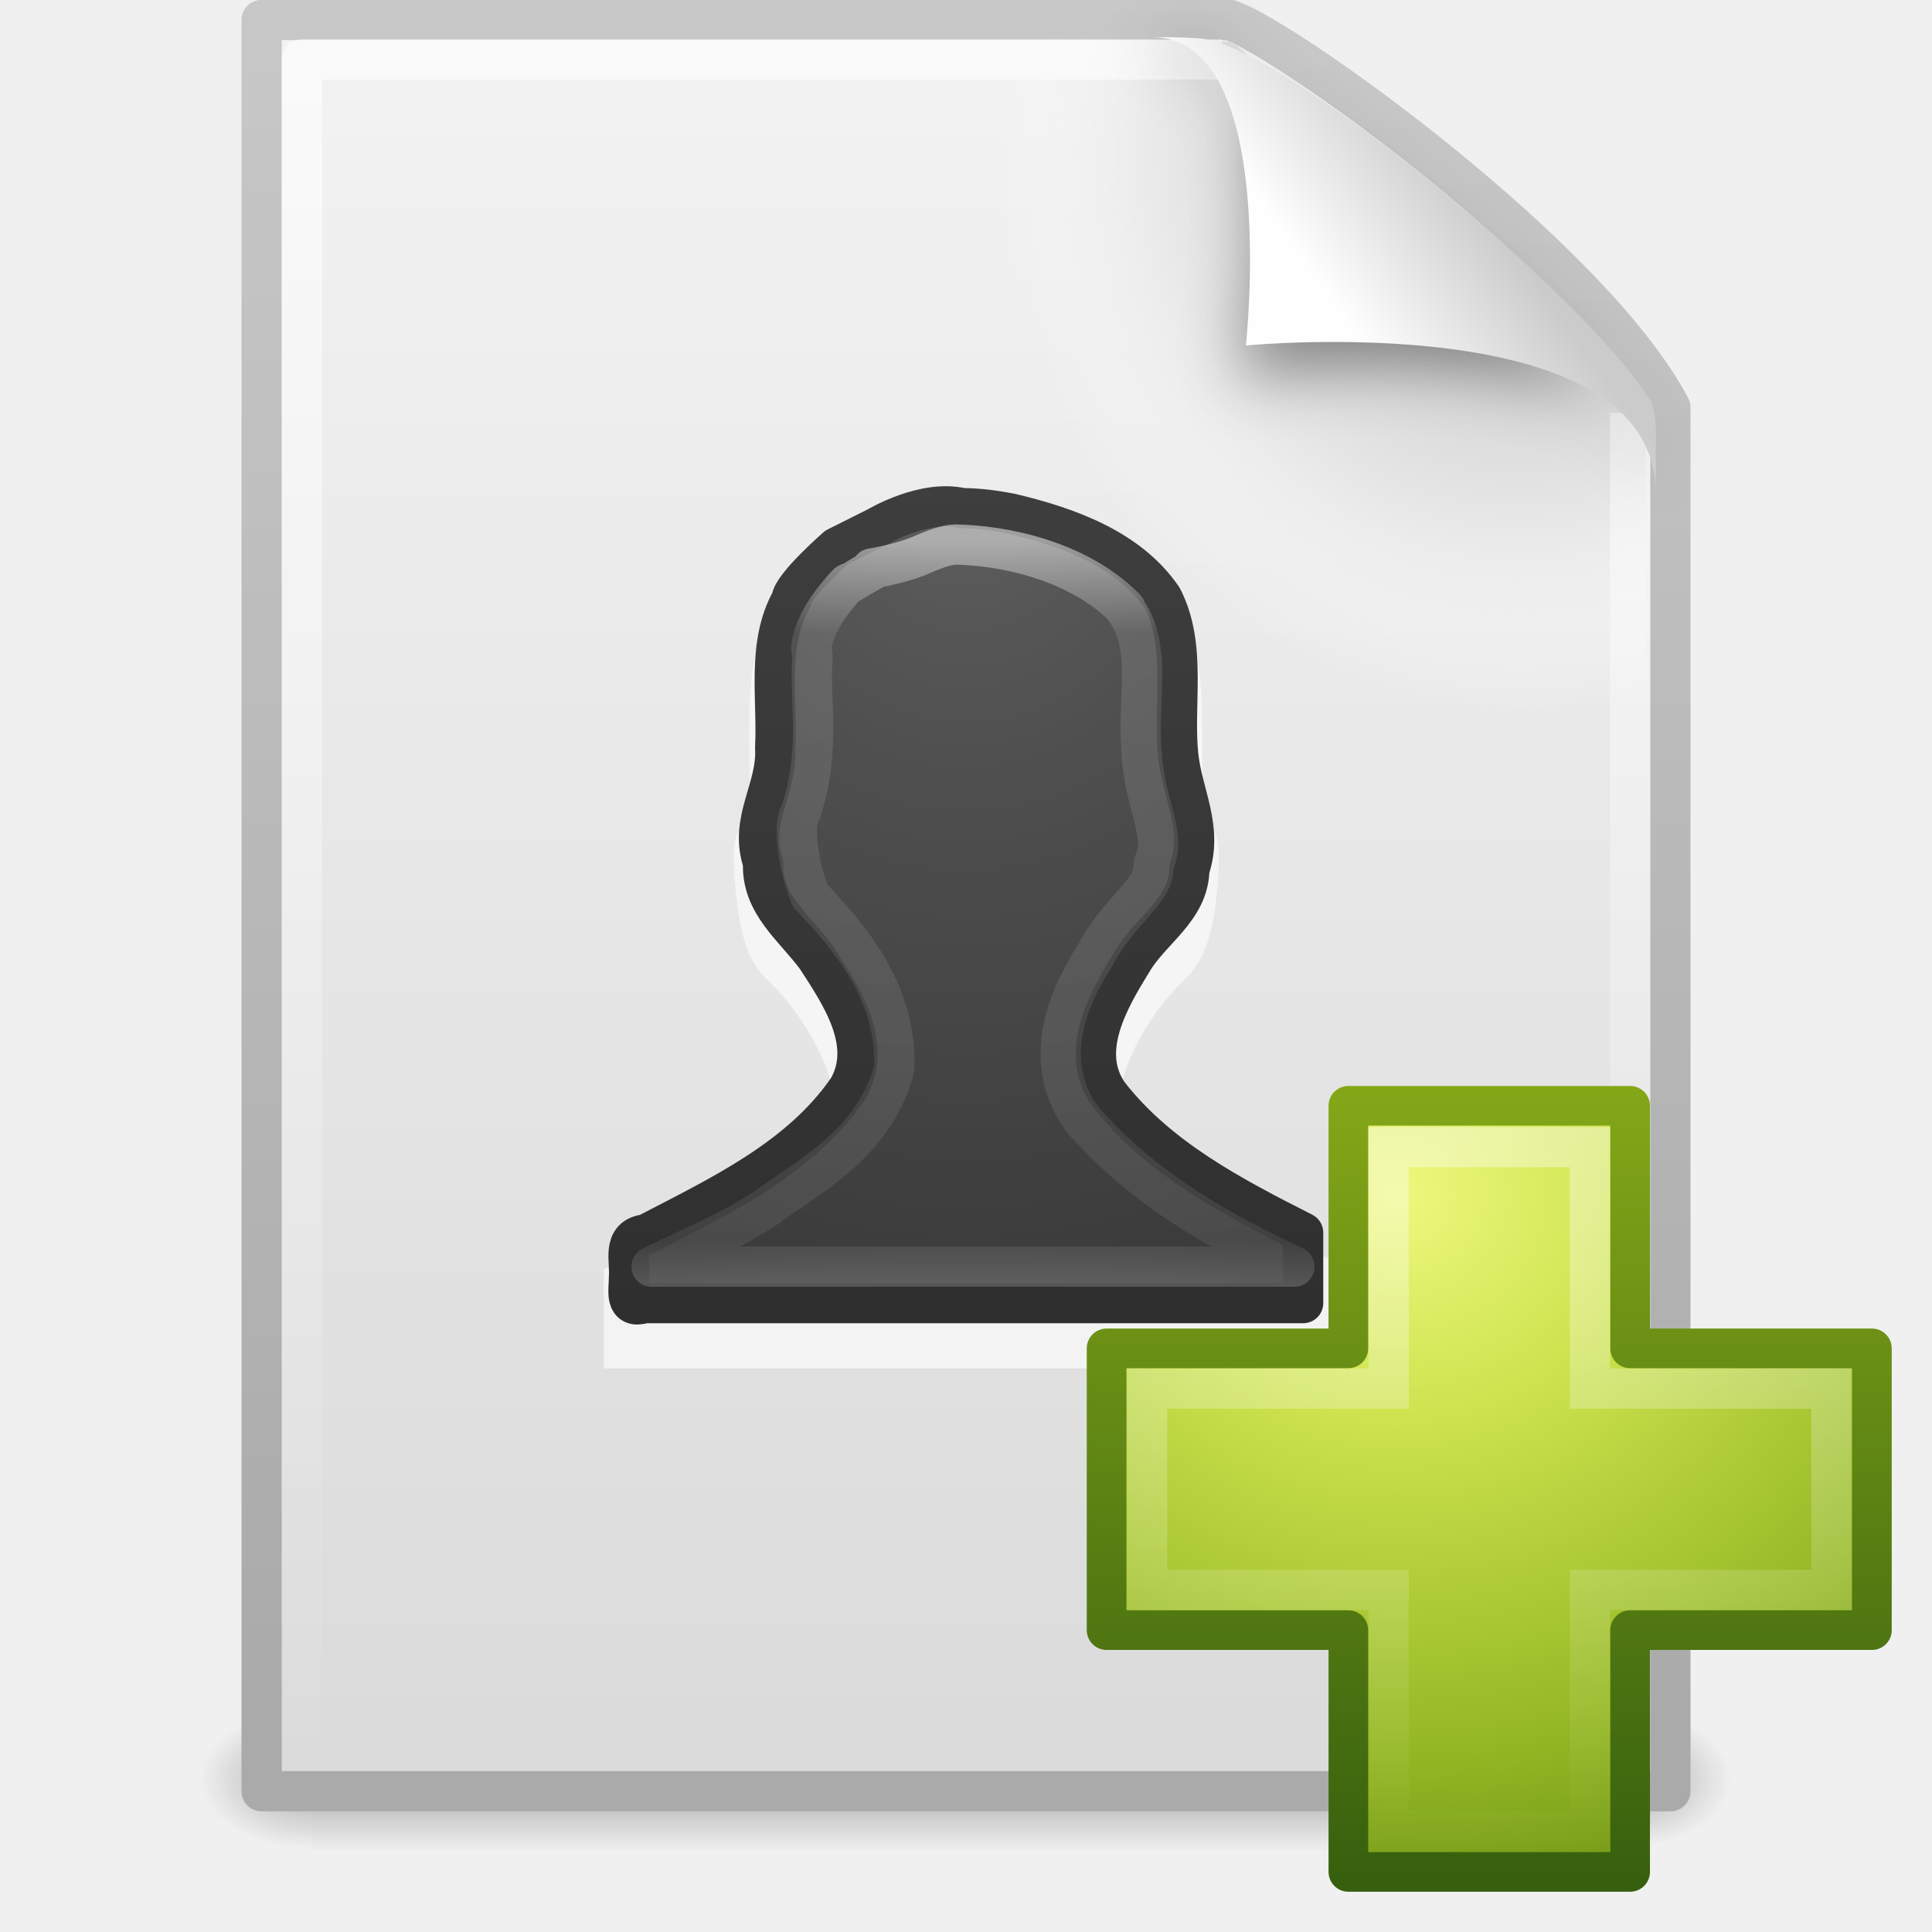
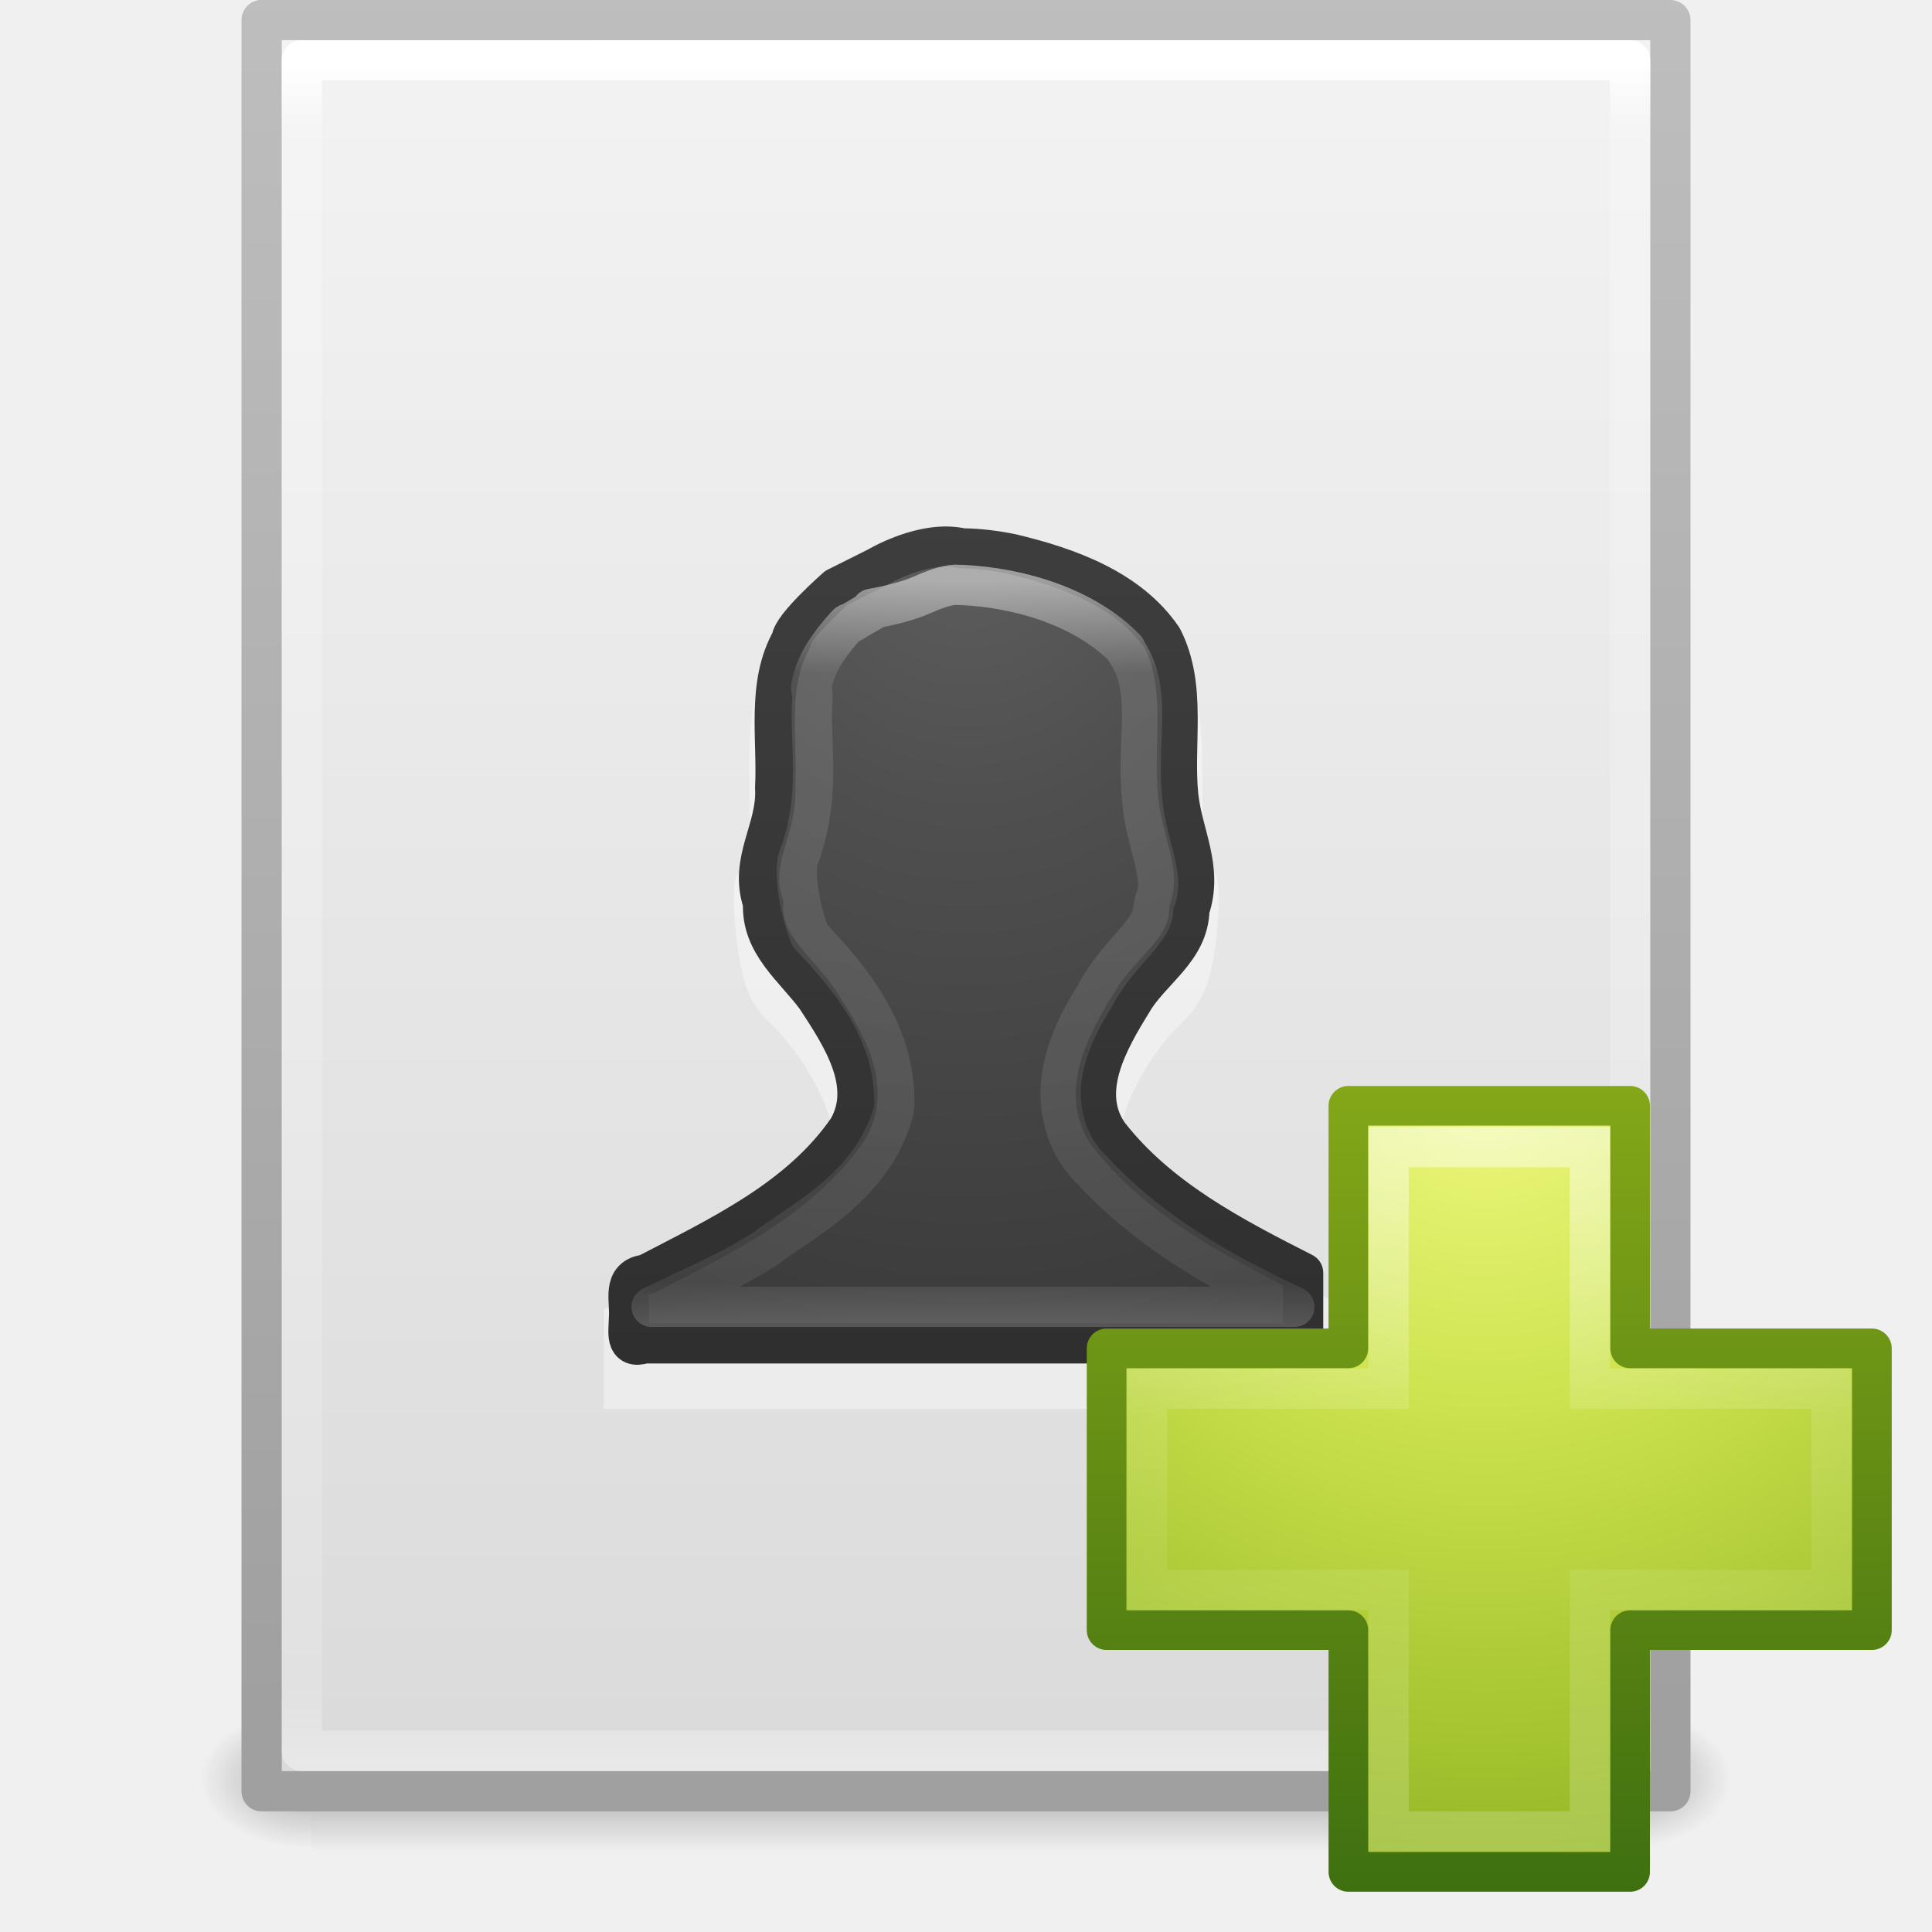
- <svg xmlns="http://www.w3.org/2000/svg" xmlns:xlink="http://www.w3.org/1999/xlink" version="1.0" width="48" height="48" id="svg4486">
-   <defs id="defs4488">
+ <svg xmlns="http://www.w3.org/2000/svg" xmlns:xlink="http://www.w3.org/1999/xlink" width="48px" height="48px" id="svg4112" version="1.1">
+   <defs id="defs4114">
+     <linearGradient xlink:href="#linearGradient3977" id="linearGradient3988" gradientUnits="userSpaceOnUse" gradientTransform="matrix(0.8918919,0,0,1.135135,2.5946,-4.743232)" x1="24" y1="5.564" x2="24" y2="43" />
+     <linearGradient id="linearGradient3977">
+       <stop offset="0" style="stop-color:#ffffff;stop-opacity:1;" id="stop3979" />
+       <stop id="stop3981" style="stop-color:#ffffff;stop-opacity:0.235;" offset="0.036" />
+       <stop offset="0.951" style="stop-color:#ffffff;stop-opacity:0.157;" id="stop3983" />
+       <stop offset="1" style="stop-color:#ffffff;stop-opacity:0.392;" id="stop3985" />
+     </linearGradient>
+     <linearGradient xlink:href="#linearGradient3600" id="linearGradient3322" gradientUnits="userSpaceOnUse" gradientTransform="matrix(1,0,0,0.9561695,-9.9999999e-8,-1.914922)" x1="25.132" y1="0.985" x2="25.132" y2="47.013" />
+     <linearGradient id="linearGradient3600">
+       <stop id="stop3602" style="stop-color:#f4f4f4;stop-opacity:1" offset="0" />
+       <stop id="stop3604" style="stop-color:#dbdbdb;stop-opacity:1" offset="1" />
+     </linearGradient>
+     <linearGradient xlink:href="#linearGradient3104" id="linearGradient3324" gradientUnits="userSpaceOnUse" gradientTransform="matrix(0.8074968,0,0,0.8948322,59.41023,-2.980553)" x1="-51.786" y1="50.786" x2="-51.786" y2="2.906" />
+     <linearGradient id="linearGradient3104">
+       <stop id="stop3106" style="stop-color:#a0a0a0;stop-opacity:1;" offset="0" />
+       <stop id="stop3108" style="stop-color:#bebebe;stop-opacity:1;" offset="1" />
+     </linearGradient>
+     <radialGradient xlink:href="#linearGradient5060" id="radialGradient3327" gradientUnits="userSpaceOnUse" gradientTransform="matrix(0.02303995,0,0,0.01470022,26.36088,37.04018)" cx="605.714" cy="486.648" fx="605.714" fy="486.648" r="117.143" />
+     <linearGradient id="linearGradient5060">
+       <stop id="stop5062" style="stop-color:#000000;stop-opacity:1" offset="0" />
+       <stop id="stop5064" style="stop-color:#000000;stop-opacity:0" offset="1" />
+     </linearGradient>
+     <radialGradient xlink:href="#linearGradient5060" id="radialGradient3330" gradientUnits="userSpaceOnUse" gradientTransform="matrix(-0.02303994,0,0,0.01470022,21.62311,37.04018)" cx="605.714" cy="486.648" fx="605.714" fy="486.648" r="117.143" />
    <linearGradient id="linearGradient5048">
      <stop id="stop5050" style="stop-color:#000000;stop-opacity:0" offset="0" />
      <stop id="stop5056" style="stop-color:#000000;stop-opacity:1" offset="0.5" />
      <stop id="stop5052" style="stop-color:#000000;stop-opacity:0" offset="1" />
    </linearGradient>
-     <linearGradient id="linearGradient5060">
-       <stop id="stop5062" style="stop-color:#000000;stop-opacity:1" offset="0" />
-       <stop id="stop5064" style="stop-color:#000000;stop-opacity:0" offset="1" />
+     <linearGradient y2="609.505" x2="302.857" y1="366.648" x1="302.857" gradientTransform="matrix(0.06732488,0,0,0.01470022,-0.3411391,37.04015)" gradientUnits="userSpaceOnUse" id="linearGradient4110" xlink:href="#linearGradient5048" />
+     <linearGradient xlink:href="#linearGradient3195" id="linearGradient3275" gradientUnits="userSpaceOnUse" gradientTransform="matrix(0.8918919,0,0,1.054054,0.594596,-1.297285)" x1="24" y1="14.916" x2="24" y2="32.596" />
+     <linearGradient id="linearGradient3195">
+       <stop id="stop3197" style="stop-color:#ffffff;stop-opacity:1" offset="0" />
+       <stop id="stop3199" style="stop-color:#ffffff;stop-opacity:0.235" offset="0.123" />
+       <stop id="stop3201" style="stop-color:#ffffff;stop-opacity:0.157" offset="0.937" />
+       <stop id="stop3203" style="stop-color:#ffffff;stop-opacity:0.392" offset="1" />
    </linearGradient>
-     <linearGradient id="linearGradient3104">
-       <stop id="stop3106" style="stop-color:#aaaaaa;stop-opacity:1" offset="0" />
-       <stop id="stop3108" style="stop-color:#c8c8c8;stop-opacity:1" offset="1" />
+     <radialGradient xlink:href="#linearGradient2867-449-88-871-390-598-476-591-434-148-57-177-641-289-620-227-114-444-680-744-8-7" id="radialGradient3278" gradientUnits="userSpaceOnUse" gradientTransform="matrix(0,1.478163,-1.264196,0,34.68227,-3.631552)" cx="10.904" cy="8.45" fx="10.904" fy="8.45" r="20" />
+     <linearGradient id="linearGradient2867-449-88-871-390-598-476-591-434-148-57-177-641-289-620-227-114-444-680-744-8-7">
+       <stop id="stop5430-8-6" style="stop-color:#5f5f5f;stop-opacity:1" offset="0" />
+       <stop id="stop5432-3-5" style="stop-color:#4f4f4f;stop-opacity:1" offset="0.262" />
+       <stop id="stop5434-1-6" style="stop-color:#3b3b3b;stop-opacity:1" offset="0.705" />
+       <stop id="stop5436-8-9" style="stop-color:#2b2b2b;stop-opacity:1" offset="1" />
    </linearGradient>
-     <linearGradient id="linearGradient3600">
-       <stop id="stop3602" style="stop-color:#f4f4f4;stop-opacity:1" offset="0" />
-       <stop id="stop3604" style="stop-color:#dbdbdb;stop-opacity:1" offset="1" />
-     </linearGradient>
-     <radialGradient cx="102" cy="112.305" r="139.559" id="XMLID_8_" gradientUnits="userSpaceOnUse">
-       <stop id="stop41" style="stop-color:#b7b8b9;stop-opacity:1" offset="0" />
-       <stop id="stop47" style="stop-color:#ececec;stop-opacity:1" offset="0.189" />
-       <stop id="stop49" style="stop-color:#fafafa;stop-opacity:0" offset="0.257" />
-       <stop id="stop51" style="stop-color:#ffffff;stop-opacity:0" offset="0.301" />
-       <stop id="stop53" style="stop-color:#fafafa;stop-opacity:0" offset="0.531" />
-       <stop id="stop55" style="stop-color:#ebecec;stop-opacity:0" offset="0.845" />
-       <stop id="stop57" style="stop-color:#e1e2e3;stop-opacity:0" offset="1" />
-     </radialGradient>
-     <linearGradient id="linearGradient3211">
-       <stop id="stop3213" style="stop-color:#ffffff;stop-opacity:1" offset="0" />
-       <stop id="stop3215" style="stop-color:#ffffff;stop-opacity:0" offset="1" />
-     </linearGradient>
-     <linearGradient id="linearGradient8589">
-       <stop id="stop8591" style="stop-color:#fefefe;stop-opacity:1" offset="0" />
-       <stop id="stop8593" style="stop-color:#cbcbcb;stop-opacity:1" offset="1" />
-     </linearGradient>
-     <linearGradient x1="32.892" y1="8.059" x2="36.358" y2="5.457" id="linearGradient3312" xlink:href="#linearGradient8589" gradientUnits="userSpaceOnUse" gradientTransform="matrix(0.9976985,0,0,1.040687,0.1638029,-1.105794)" />
-     <linearGradient x1="24" y1="2" x2="24" y2="46.017" id="linearGradient3316" xlink:href="#linearGradient3211" gradientUnits="userSpaceOnUse" gradientTransform="matrix(1,0,0,0.9777778,0,-0.9666693)" />
-     <radialGradient cx="102" cy="112.305" r="139.559" id="radialGradient3319" xlink:href="#XMLID_8_" gradientUnits="userSpaceOnUse" gradientTransform="matrix(0.3617022,0,0,-0.3907784,0.8510637,47.517)" />
-     <linearGradient x1="25.132" y1="0.985" x2="25.132" y2="47.013" id="linearGradient3322" xlink:href="#linearGradient3600" gradientUnits="userSpaceOnUse" gradientTransform="matrix(1,0,0,0.9561695,-1.0064697e-7,-1.914922)" />
-     <linearGradient x1="-51.786" y1="50.786" x2="-51.786" y2="2.906" id="linearGradient3324" xlink:href="#linearGradient3104" gradientUnits="userSpaceOnUse" gradientTransform="matrix(0.8074968,0,0,0.8948322,59.41023,-2.980553)" />
-     <radialGradient cx="605.714" cy="486.648" r="117.143" fx="605.714" fy="486.648" id="radialGradient3327" xlink:href="#linearGradient5060" gradientUnits="userSpaceOnUse" gradientTransform="matrix(0.02303995,0,0,0.01470022,26.36088,37.04018)" />
-     <radialGradient cx="605.714" cy="486.648" r="117.143" fx="605.714" fy="486.648" id="radialGradient3330" xlink:href="#linearGradient5060" gradientUnits="userSpaceOnUse" gradientTransform="matrix(-0.02303994,0,0,0.01470022,21.62311,37.04018)" />
-     <linearGradient x1="302.857" y1="366.648" x2="302.857" y2="609.505" id="linearGradient3333" xlink:href="#linearGradient5048" gradientUnits="userSpaceOnUse" gradientTransform="matrix(0.06732488,0,0,0.01470022,-0.3411391,37.04015)" />
-     <filter x="-0.148" y="-0.164" width="1.297" height="1.329" color-interpolation-filters="sRGB" id="filter3212">
-       <feGaussianBlur id="feGaussianBlur3214" stdDeviation="0.774" />
-     </filter>
-     <linearGradient x1="22.369" y1="8.032" x2="22.369" y2="38.274" id="linearGradient5530" xlink:href="#linearGradient3943" gradientUnits="userSpaceOnUse" gradientTransform="matrix(0.5988154,0,0,0.5952031,23.6052,23.21913)" />
-     <linearGradient id="linearGradient3943">
-       <stop id="stop3945" style="stop-color:#ffffff;stop-opacity:1" offset="0" />
-       <stop id="stop3947" style="stop-color:#ffffff;stop-opacity:0" offset="1" />
+     <linearGradient xlink:href="#linearGradient3707-319-631-407-324-616-674-812-821-107-178-392-400-6-7" id="linearGradient3280" gradientUnits="userSpaceOnUse" gradientTransform="matrix(1,0,0,1.051282,1e-6,-1.230769)" x1="24" y1="44" x2="24" y2="3.899" />
+     <linearGradient id="linearGradient3707-319-631-407-324-616-674-812-821-107-178-392-400-6-7">
+       <stop id="stop5440-4-4" style="stop-color:#272727;stop-opacity:1" offset="0" />
+       <stop id="stop5442-3-5" style="stop-color:#454545;stop-opacity:1" offset="1" />
    </linearGradient>
    <linearGradient id="linearGradient3242-7">
      <stop id="stop3244-5" style="stop-color:#eef87e;stop-opacity:1" offset="0" />
      <stop id="stop3246-9" style="stop-color:#cde34f;stop-opacity:1" offset="0.262" />
      <stop id="stop3248-7" style="stop-color:#93b723;stop-opacity:1" offset="0.661" />
      <stop id="stop3250-8" style="stop-color:#5a7e0d;stop-opacity:1" offset="1" />
    </linearGradient>
    <linearGradient id="linearGradient2490-3">
-       <stop id="stop2492-3" style="stop-color:#365f0e;stop-opacity:1" offset="0" />
+       <stop id="stop2492-3" style="stop-color:#3f7010;stop-opacity:1" offset="0" />
      <stop id="stop2494-8" style="stop-color:#84a718;stop-opacity:1" offset="1" />
    </linearGradient>
-     <radialGradient cx="69.448" cy="51.695" r="31" fx="69.448" fy="51.695" id="radialGradient3144" xlink:href="#linearGradient3242-7" gradientUnits="userSpaceOnUse" gradientTransform="matrix(0,0.6792363,-0.7389246,0,72.90281,-17.48995)" />
-     <linearGradient x1="72.422" y1="123.191" x2="72.422" y2="52.809" id="linearGradient3146" xlink:href="#linearGradient2490-3" gradientUnits="userSpaceOnUse" gradientTransform="matrix(0.2821438,0,0,0.2844517,12.17135,11.9582)" />
-     <linearGradient x1="24" y1="14.916" x2="24" y2="32.596" id="linearGradient3145" xlink:href="#linearGradient3195" gradientUnits="userSpaceOnUse" gradientTransform="matrix(0.8918919,0,0,1.054054,0.594596,-2.297285)" />
-     <linearGradient id="linearGradient3195">
-       <stop id="stop3197" style="stop-color:#ffffff;stop-opacity:1" offset="0" />
-       <stop id="stop3199" style="stop-color:#ffffff;stop-opacity:0.235" offset="0.123" />
-       <stop id="stop3201" style="stop-color:#ffffff;stop-opacity:0.157" offset="0.937" />
-       <stop id="stop3203" style="stop-color:#ffffff;stop-opacity:0.392" offset="1" />
+     <linearGradient xlink:href="#linearGradient4091" id="linearGradient3031" gradientUnits="userSpaceOnUse" gradientTransform="matrix(0.5988154,0,0,0.5952031,23.6052,23.21913)" x1="22.369" y1="8.032" x2="22.369" y2="38.274" />
+     <linearGradient id="linearGradient4091">
+       <stop id="stop4093" style="stop-color:#ffffff;stop-opacity:1" offset="0" />
+       <stop id="stop4095" style="stop-color:#ffffff;stop-opacity:0.235" offset="0.404" />
+       <stop id="stop4097" style="stop-color:#ffffff;stop-opacity:0.157" offset="0.588" />
+       <stop id="stop4099" style="stop-color:#ffffff;stop-opacity:0.392" offset="1" />
    </linearGradient>
-     <radialGradient cx="10.904" cy="8.45" r="20" fx="10.904" fy="8.45" id="radialGradient3148" xlink:href="#linearGradient2867-449-88-871-390-598-476-591-434-148-57-177-641-289-620-227-114-444-680-744-8-7" gradientUnits="userSpaceOnUse" gradientTransform="matrix(0,1.478163,-1.264196,0,34.68227,-4.631552)" />
-     <linearGradient id="linearGradient2867-449-88-871-390-598-476-591-434-148-57-177-641-289-620-227-114-444-680-744-8-7">
-       <stop id="stop5430-8-6" style="stop-color:#5f5f5f;stop-opacity:1" offset="0" />
-       <stop id="stop5432-3-5" style="stop-color:#4f4f4f;stop-opacity:1" offset="0.262" />
-       <stop id="stop5434-1-6" style="stop-color:#3b3b3b;stop-opacity:1" offset="0.705" />
-       <stop id="stop5436-8-9" style="stop-color:#2b2b2b;stop-opacity:1" offset="1" />
-     </linearGradient>
-     <linearGradient x1="24" y1="44" x2="24" y2="3.899" id="linearGradient3150" xlink:href="#linearGradient3707-319-631-407-324-616-674-812-821-107-178-392-400-6-7" gradientUnits="userSpaceOnUse" gradientTransform="matrix(1,0,0,1.051282,1e-6,-2.230769)" />
-     <linearGradient id="linearGradient3707-319-631-407-324-616-674-812-821-107-178-392-400-6-7">
-       <stop id="stop5440-4-4" style="stop-color:#272727;stop-opacity:1" offset="0" />
-       <stop id="stop5442-3-5" style="stop-color:#454545;stop-opacity:1" offset="1" />
-     </linearGradient>
+     <radialGradient r="31" fy="48.745" fx="65.598" cy="48.745" cx="65.598" gradientTransform="matrix(0,0.9593649,-1.04367,0,87.75759,-35.86579)" gradientUnits="userSpaceOnUse" id="radialGradient3313" xlink:href="#linearGradient3242-7" />
+     <linearGradient y2="52.809" x2="72.422" y1="123.191" x1="72.422" gradientTransform="matrix(0.2821438,0,0,0.2844517,12.17135,11.9582)" gradientUnits="userSpaceOnUse" id="linearGradient3315" xlink:href="#linearGradient2490-3" />
  </defs>
-   <rect width="32.508" height="3.57" x="7.738" y="42.43" id="rect2879" style="opacity:0.3;fill:url(#linearGradient3333);fill-opacity:1;fill-rule:nonzero;stroke:none;stroke-width:1;marker:none;visibility:visible;display:inline;overflow:visible" />
-   <path d="m 7.738,42.43 c 0,0 0,3.57 0,3.57 -1.187,0.007 -2.868,-0.8 -2.868,-1.785 0,-0.985 1.324,-1.785 2.868,-1.785 z" id="path2881" style="opacity:0.3;fill:url(#radialGradient3330);fill-opacity:1;fill-rule:nonzero;stroke:none;stroke-width:1;marker:none;visibility:visible;display:inline;overflow:visible" />
-   <path d="m 40.246,42.43 c 0,0 0,3.57 0,3.57 1.187,0.007 2.868,-0.8 2.868,-1.785 0,-0.985 -1.324,-1.785 -2.868,-1.785 z" id="path2883" style="opacity:0.3;fill:url(#radialGradient3327);fill-opacity:1;fill-rule:nonzero;stroke:none;stroke-width:1;marker:none;visibility:visible;display:inline;overflow:visible" />
-   <path d="m 6.5,0.497 c 8.02,0 16.041,0 24.061,0 1.407,0.475 8.965,5.882 10.939,9.626 0,11.46 0,22.919 0,34.379 -11.667,0 -23.333,0 -35,0 0,-14.669 0,-29.337 0,-44.006 z" id="path4160" style="fill:url(#linearGradient3322);fill-opacity:1;stroke:url(#linearGradient3324);stroke-width:1;stroke-linecap:butt;stroke-linejoin:round;stroke-miterlimit:4;stroke-opacity:1;stroke-dasharray:none;stroke-dashoffset:0;display:inline" />
-   <path d="m 7.362,44 c -0.199,0 -0.362,-0.175 -0.362,-0.391 l 0,-42.204 c 0,-0.216 0.162,-0.391 0.362,-0.391 C 14.845,1.122 23.137,0.853 30.611,1.041 L 40.894,9.907 41,43.609 C 41,43.825 40.838,44 40.638,44 L 7.362,44 z" id="path4191" style="fill:url(#radialGradient3319);fill-opacity:1" />
-   <path d="m 40.5,10.259 c 0,10.949 0,22.314 0,33.263 -11,0 -22,0 -33,0 0,-14.015 0,-28.03 0,-42.045 7.562,0 15.304,0 22.866,0" id="path2435" style="opacity:0.6;fill:none;stroke:url(#linearGradient3316);stroke-width:1;stroke-linecap:butt;stroke-linejoin:round;stroke-miterlimit:4;stroke-opacity:1;stroke-dasharray:none;stroke-dashoffset:0;display:inline" />
-   <path d="m 28.617,0.921 c 4.283,0 2.153,8.483 2.153,8.483 0,0 10.358,-1.802 10.358,2.819 0,-2.61 -11.302,-10.729 -12.511,-11.302 z" id="path12038" style="opacity:0.4;fill:#000000;fill-opacity:1;fill-rule:evenodd;stroke:none;display:inline;filter:url(#filter3212)" />
-   <path d="m 28.617,0.921 c 3.186,0 2.336,7.662 2.336,7.662 0,0 10.175,-0.981 10.175,3.64 0,-1.126 0.086,-1.932 -0.134,-2.284 C 39.416,7.415 32.599,1.751 30.137,1.009 29.953,0.953 29.544,0.921 28.617,0.921 z" id="path4474" style="fill:url(#linearGradient3312);fill-opacity:1;fill-rule:evenodd;stroke:none;display:inline" />
-   <path d="m 23.914,13 c -0.648,-0.004 -1.217,0.12 -1.604,0.378 -0.5,0.332 -0.72,0.374 -0.859,0.145 -0.133,-0.219 -0.255,-0.194 -0.372,0.116 -0.099,0.263 -0.307,0.383 -0.544,0.29 -0.226,-0.088 -0.319,-0.06 -0.229,0.087 0.086,0.141 0.044,0.261 -0.086,0.261 -0.13,0 -0.546,0.445 -0.917,0.988 -0.591,0.865 -0.688,1.26 -0.688,3.079 8.2e-5,1.141 0.113,2.252 -0.229,2.324 -0.201,0.042 -0.181,0.835 -0.086,1.656 0.125,1.073 0.311,1.599 0.831,2.091 0.809,0.767 1.547,2.096 1.547,2.817 0,0.988 -2.275,2.718 -5.677,4.297 L 15,34 l 18,0 0.002,-2.728 c -2.825,-1.303 -5.163,-3.106 -5.163,-4.04 0,-0.72 0.71,-2.051 1.518,-2.817 0.519,-0.493 0.734,-1.018 0.859,-2.091 0.096,-0.82 0.108,-1.59 -0.086,-1.656 -0.268,-0.09 -0.258,-1.192 -0.258,-2.324 -10e-7,-1.622 -0.102,-2.226 -0.516,-2.905 -0.823,-1.351 -3.499,-2.428 -5.443,-2.44 z" id="rect2382-1" style="opacity:0.6;fill:#ffffff;fill-opacity:1;fill-rule:evenodd;stroke:none;stroke-width:1.002;marker:none;visibility:visible;display:inline;overflow:visible;enable-background:accumulate" />
-   <path d="m 23.906,12.625 c -0.953,-0.223 -2.095,0.463 -2.095,0.463 l -1.025,0.513 c 0,0 -1.111,0.971 -1.123,1.301 -0.625,1.108 -0.34,2.452 -0.404,3.664 0.061,1.041 -0.662,1.813 -0.299,2.869 -0.053,1.019 0.786,1.617 1.325,2.354 0.607,0.933 1.431,2.149 0.782,3.265 -1.199,1.741 -3.194,2.664 -5.014,3.613 -0.618,0.063 -0.386,0.658 -0.427,1.082 -9.85e-4,0.337 -0.112,0.784 0.382,0.626 5.456,0 10.912,0 16.368,0 0,-0.583 0,-1.167 0,-1.75 -1.763,-0.894 -3.602,-1.851 -4.837,-3.441 -0.742,-1.065 0.002,-2.344 0.587,-3.291 0.456,-0.789 1.409,-1.292 1.423,-2.298 0.351,-1.02 -0.178,-1.864 -0.277,-2.837 -0.129,-1.29 0.22,-2.7 -0.395,-3.9 C 28.042,13.63 26.514,13.092 25.128,12.762 24.726,12.681 24.317,12.628 23.906,12.625 z" id="path3107" style="color:#000000;fill:url(#radialGradient3148);fill-opacity:1;fill-rule:nonzero;stroke:url(#linearGradient3150);stroke-width:1;stroke-linecap:round;stroke-linejoin:round;stroke-miterlimit:4;stroke-opacity:1;stroke-dasharray:none;stroke-dashoffset:0;marker:none;visibility:visible;display:inline;overflow:visible;enable-background:accumulate" />
-   <path d="m 23.812,13.531 c -0.189,-0.018 -0.483,0.061 -0.906,0.25 -0.314,0.14 -0.777,0.261 -1.25,0.344 l 0.031,0.031 c -0.006,0.003 -0.326,0.181 -0.531,0.312 -0.039,0.025 -0.06,0.009 -0.094,0.031 -0.01,0.014 -0.026,0.025 -0.031,0.031 -0.135,0.146 -0.4,0.451 -0.594,0.781 -0.203,0.345 -0.295,0.718 -0.281,0.812 a 0.932,0.932 0 0 1 0.031,0.219 c -0.089,0.954 0.209,2.245 -0.25,3.688 a 0.932,0.932 0 0 1 -0.062,0.188 c -0.174,0.296 -0.043,1.288 0.25,2.031 0.96,1.01 2.125,2.356 2.094,4.188 a 0.932,0.932 0 0 1 -0.031,0.219 c -0.507,1.739 -2.071,2.576 -3.062,3.281 a 0.932,0.932 0 0 1 -0.031,0.031 c -0.931,0.617 -1.925,1.017 -2.906,1.5 l 15.969,0 C 30.334,30.613 28.53,29.601 27.094,28.031 27.084,28.02 27.073,28.011 27.062,28 c -0.669,-0.696 -0.805,-1.65 -0.656,-2.406 0.146,-0.743 0.488,-1.366 0.812,-1.875 0.011,-0.017 0.02,-0.045 0.031,-0.062 0.327,-0.589 0.73,-0.991 1,-1.312 0.281,-0.335 0.398,-0.519 0.406,-0.781 a 0.932,0.932 0 0 1 0.062,-0.25 c 0.1,-0.303 0.058,-0.545 -0.031,-0.938 -0.087,-0.385 -0.262,-0.9 -0.312,-1.531 -9.86e-4,-0.012 8.89e-4,-0.019 0,-0.031 -0.083,-0.818 0.015,-1.555 0,-2.188 -0.015,-0.629 -0.132,-1.087 -0.406,-1.469 -0.004,-0.004 0.004,-0.027 0,-0.031 -0.974,-1.009 -2.577,-1.527 -4.094,-1.594 a 0.932,0.932 0 0 1 -0.062,0 z" id="path3151" style="opacity:0.5;color:#000000;fill:none;stroke:url(#linearGradient3145);stroke-width:1;stroke-linecap:round;stroke-linejoin:round;stroke-miterlimit:4;stroke-opacity:1;stroke-dasharray:none;stroke-dashoffset:0;marker:none;visibility:visible;display:inline;overflow:visible;enable-background:accumulate" />
-   <path d="m 33.5,33.5 0,-6.027 7,0 0,6.027 6.007,0 0,7 -6.007,0 0,6.007 -7,0 0,-6.007 -6.007,0 0,-7 6.007,0 z" id="path2262" style="color:#000000;fill:url(#radialGradient3144);fill-opacity:1;fill-rule:nonzero;stroke:url(#linearGradient3146);stroke-width:0.985;stroke-linecap:round;stroke-linejoin:round;stroke-miterlimit:4;stroke-opacity:1;stroke-dasharray:none;stroke-dashoffset:0;marker:none;visibility:visible;display:inline;overflow:visible;enable-background:accumulate" />
-   <path d="m 34.5,34.5 0,-6 5,0 0,6 6,0 0,5 -6,0 0,6 -5,0 0,-6 -6,0 0,-5 6,0 z" id="path2272" style="opacity:0.4;fill:none;stroke:url(#linearGradient5530);stroke-width:1;stroke-linecap:butt;stroke-linejoin:miter;stroke-miterlimit:4;stroke-opacity:1;stroke-dasharray:none;display:inline" />
+   <g id="layer1">
+     <rect style="opacity:0.3;fill:url(#linearGradient4110);fill-opacity:1;fill-rule:nonzero;stroke:none;stroke-width:1;marker:none;visibility:visible;display:inline;overflow:visible" id="rect2879" y="42.43" x="7.738" height="3.57" width="32.508" />
+     <path style="opacity:0.3;fill:url(#radialGradient3330);fill-opacity:1;fill-rule:nonzero;stroke:none;stroke-width:1;marker:none;visibility:visible;display:inline;overflow:visible" id="path2881" d="m 7.738,42.43 c 0,0 0,3.57 0,3.57 -1.187,0.007 -2.868,-0.8 -2.868,-1.785 0,-0.985 1.324,-1.785 2.868,-1.785 z" />
+     <path style="opacity:0.3;fill:url(#radialGradient3327);fill-opacity:1;fill-rule:nonzero;stroke:none;stroke-width:1;marker:none;visibility:visible;display:inline;overflow:visible" id="path2883" d="m 40.246,42.43 c 0,0 0,3.57 0,3.57 1.187,0.007 2.868,-0.8 2.868,-1.785 0,-0.985 -1.324,-1.785 -2.868,-1.785 z" />
+     <path style="fill:url(#linearGradient3322);fill-opacity:1;stroke:url(#linearGradient3324);stroke-width:1;stroke-linecap:butt;stroke-linejoin:round;stroke-miterlimit:4;stroke-opacity:1;stroke-dasharray:none;stroke-dashoffset:0;display:inline" id="path4160" d="M 6.5,0.497 C 14.52,0.497 41.5,0.5 41.5,0.5 l 4.2e-5,44.003 c 0,0 -23.333,0 -35,0 0,-14.669 0,-29.337 0,-44.006 z" />
+     <path style="fill:none;stroke:url(#linearGradient3988);stroke-width:1;stroke-linecap:round;stroke-linejoin:round;stroke-miterlimit:4;stroke-opacity:1;stroke-dasharray:none;stroke-dashoffset:0" d="m 40.5,43.5 -33,0 0,-42 33,0 z" id="rect6741-1" />
+     <path style="opacity:0.4;fill:#ffffff;fill-opacity:1;fill-rule:evenodd;stroke:none;stroke-width:1.002;marker:none;visibility:visible;display:inline;overflow:visible;enable-background:accumulate" id="rect2382-1" d="m 23.914,14 c -0.648,-0.004 -1.217,0.12 -1.604,0.378 -0.5,0.332 -0.72,0.374 -0.859,0.145 -0.133,-0.219 -0.255,-0.194 -0.372,0.116 -0.099,0.263 -0.307,0.383 -0.544,0.29 -0.226,-0.088 -0.319,-0.06 -0.229,0.087 0.086,0.141 0.044,0.261 -0.086,0.261 -0.13,0 -0.546,0.445 -0.917,0.988 -0.591,0.865 -0.688,1.26 -0.688,3.079 8.2e-5,1.141 0.113,2.252 -0.229,2.324 -0.201,0.042 -0.181,0.835 -0.086,1.656 0.125,1.073 0.311,1.599 0.831,2.091 0.809,0.767 1.547,2.096 1.547,2.817 0,0.988 -2.275,2.718 -5.677,4.297 L 15,35 l 18,0 0.002,-2.728 c -2.825,-1.303 -5.163,-3.106 -5.163,-4.04 0,-0.72 0.71,-2.051 1.518,-2.817 0.519,-0.493 0.734,-1.018 0.859,-2.091 0.096,-0.82 0.108,-1.59 -0.086,-1.656 -0.268,-0.09 -0.258,-1.192 -0.258,-2.324 -10e-7,-1.622 -0.102,-2.226 -0.516,-2.905 -0.823,-1.351 -3.499,-2.428 -5.443,-2.44 z" />
+     <path style="color:#000000;fill:url(#radialGradient3278);fill-opacity:1;fill-rule:nonzero;stroke:url(#linearGradient3280);stroke-width:1;stroke-linecap:round;stroke-linejoin:round;stroke-miterlimit:4;stroke-opacity:1;stroke-dasharray:none;stroke-dashoffset:0;marker:none;visibility:visible;display:inline;overflow:visible;enable-background:accumulate" id="path3107" d="m 23.906,13.625 c -0.953,-0.223 -2.095,0.463 -2.095,0.463 l -1.025,0.513 c 0,0 -1.111,0.971 -1.123,1.301 -0.625,1.108 -0.34,2.452 -0.404,3.664 0.061,1.041 -0.662,1.813 -0.299,2.869 -0.053,1.019 0.786,1.617 1.325,2.354 0.607,0.933 1.431,2.149 0.782,3.265 -1.199,1.741 -3.194,2.664 -5.014,3.613 -0.618,0.063 -0.386,0.658 -0.427,1.082 -9.85e-4,0.337 -0.112,0.784 0.382,0.626 5.456,0 10.912,0 16.368,0 0,-0.583 0,-1.167 0,-1.75 -1.763,-0.894 -3.602,-1.851 -4.837,-3.441 -0.742,-1.065 0.002,-2.344 0.587,-3.291 0.456,-0.789 1.409,-1.292 1.423,-2.298 0.351,-1.02 -0.178,-1.864 -0.277,-2.837 -0.129,-1.29 0.22,-2.7 -0.395,-3.9 C 28.042,14.63 26.514,14.092 25.128,13.762 24.726,13.681 24.317,13.628 23.906,13.625 z" />
+     <path style="opacity:0.5;color:#000000;fill:none;stroke:url(#linearGradient3275);stroke-width:1;stroke-linecap:round;stroke-linejoin:round;stroke-miterlimit:4;stroke-opacity:1;stroke-dasharray:none;stroke-dashoffset:0;marker:none;visibility:visible;display:inline;overflow:visible;enable-background:accumulate" id="path3151" d="m 23.812,14.531 c -0.189,-0.018 -0.483,0.061 -0.906,0.25 -0.314,0.14 -0.777,0.261 -1.25,0.344 l 0.031,0.031 c -0.006,0.003 -0.326,0.181 -0.531,0.312 -0.039,0.025 -0.06,0.009 -0.094,0.031 -0.01,0.014 -0.026,0.025 -0.031,0.031 -0.135,0.146 -0.4,0.451 -0.594,0.781 -0.203,0.345 -0.295,0.718 -0.281,0.812 a 0.932,0.932 0 0 1 0.031,0.219 c -0.089,0.954 0.209,2.245 -0.25,3.688 a 0.932,0.932 0 0 1 -0.062,0.188 c -0.174,0.296 -0.043,1.288 0.25,2.031 0.96,1.01 2.125,2.356 2.094,4.188 a 0.932,0.932 0 0 1 -0.031,0.219 c -0.507,1.739 -2.071,2.576 -3.062,3.281 a 0.932,0.932 0 0 1 -0.031,0.031 c -0.931,0.617 -1.925,1.017 -2.906,1.5 l 15.969,0 C 30.334,31.613 28.53,30.601 27.094,29.031 27.084,29.02 27.073,29.011 27.062,29 c -0.669,-0.696 -0.805,-1.65 -0.656,-2.406 0.146,-0.743 0.488,-1.366 0.812,-1.875 0.011,-0.017 0.02,-0.045 0.031,-0.062 0.327,-0.589 0.73,-0.991 1,-1.312 0.281,-0.335 0.398,-0.519 0.406,-0.781 a 0.932,0.932 0 0 1 0.062,-0.25 c 0.1,-0.303 0.058,-0.545 -0.031,-0.938 -0.087,-0.385 -0.262,-0.9 -0.312,-1.531 -9.86e-4,-0.012 8.89e-4,-0.019 0,-0.031 -0.083,-0.818 0.015,-1.555 0,-2.188 -0.015,-0.629 -0.132,-1.087 -0.406,-1.469 -0.004,-0.004 0.004,-0.027 0,-0.031 -0.974,-1.009 -2.577,-1.527 -4.094,-1.594 a 0.932,0.932 0 0 1 -0.062,0 z" />
+     <path style="color:#000000;fill:url(#radialGradient3313);fill-opacity:1;fill-rule:nonzero;stroke:url(#linearGradient3315);stroke-width:0.985;stroke-linecap:round;stroke-linejoin:round;stroke-miterlimit:4;stroke-opacity:1;stroke-dasharray:none;stroke-dashoffset:0;marker:none;visibility:visible;display:inline;overflow:visible;enable-background:accumulate" id="path2262" d="m 33.5,33.5 0,-6.027 7,0 0,6.027 6.007,0 0,7 -6.007,0 0,6.007 -7,0 0,-6.007 -6.007,0 0,-7 6.007,0 z" />
+     <path style="opacity:0.5;fill:none;stroke:url(#linearGradient3031);stroke-width:1;stroke-linecap:butt;stroke-linejoin:miter;stroke-miterlimit:4;stroke-opacity:1;stroke-dasharray:none;display:inline" id="path2272" d="m 34.5,34.5 0,-6 5,0 0,6 6,0 0,5 -6,0 0,6 -5,0 0,-6 -6,0 0,-5 6,0 z" />
+   </g>
</svg>
